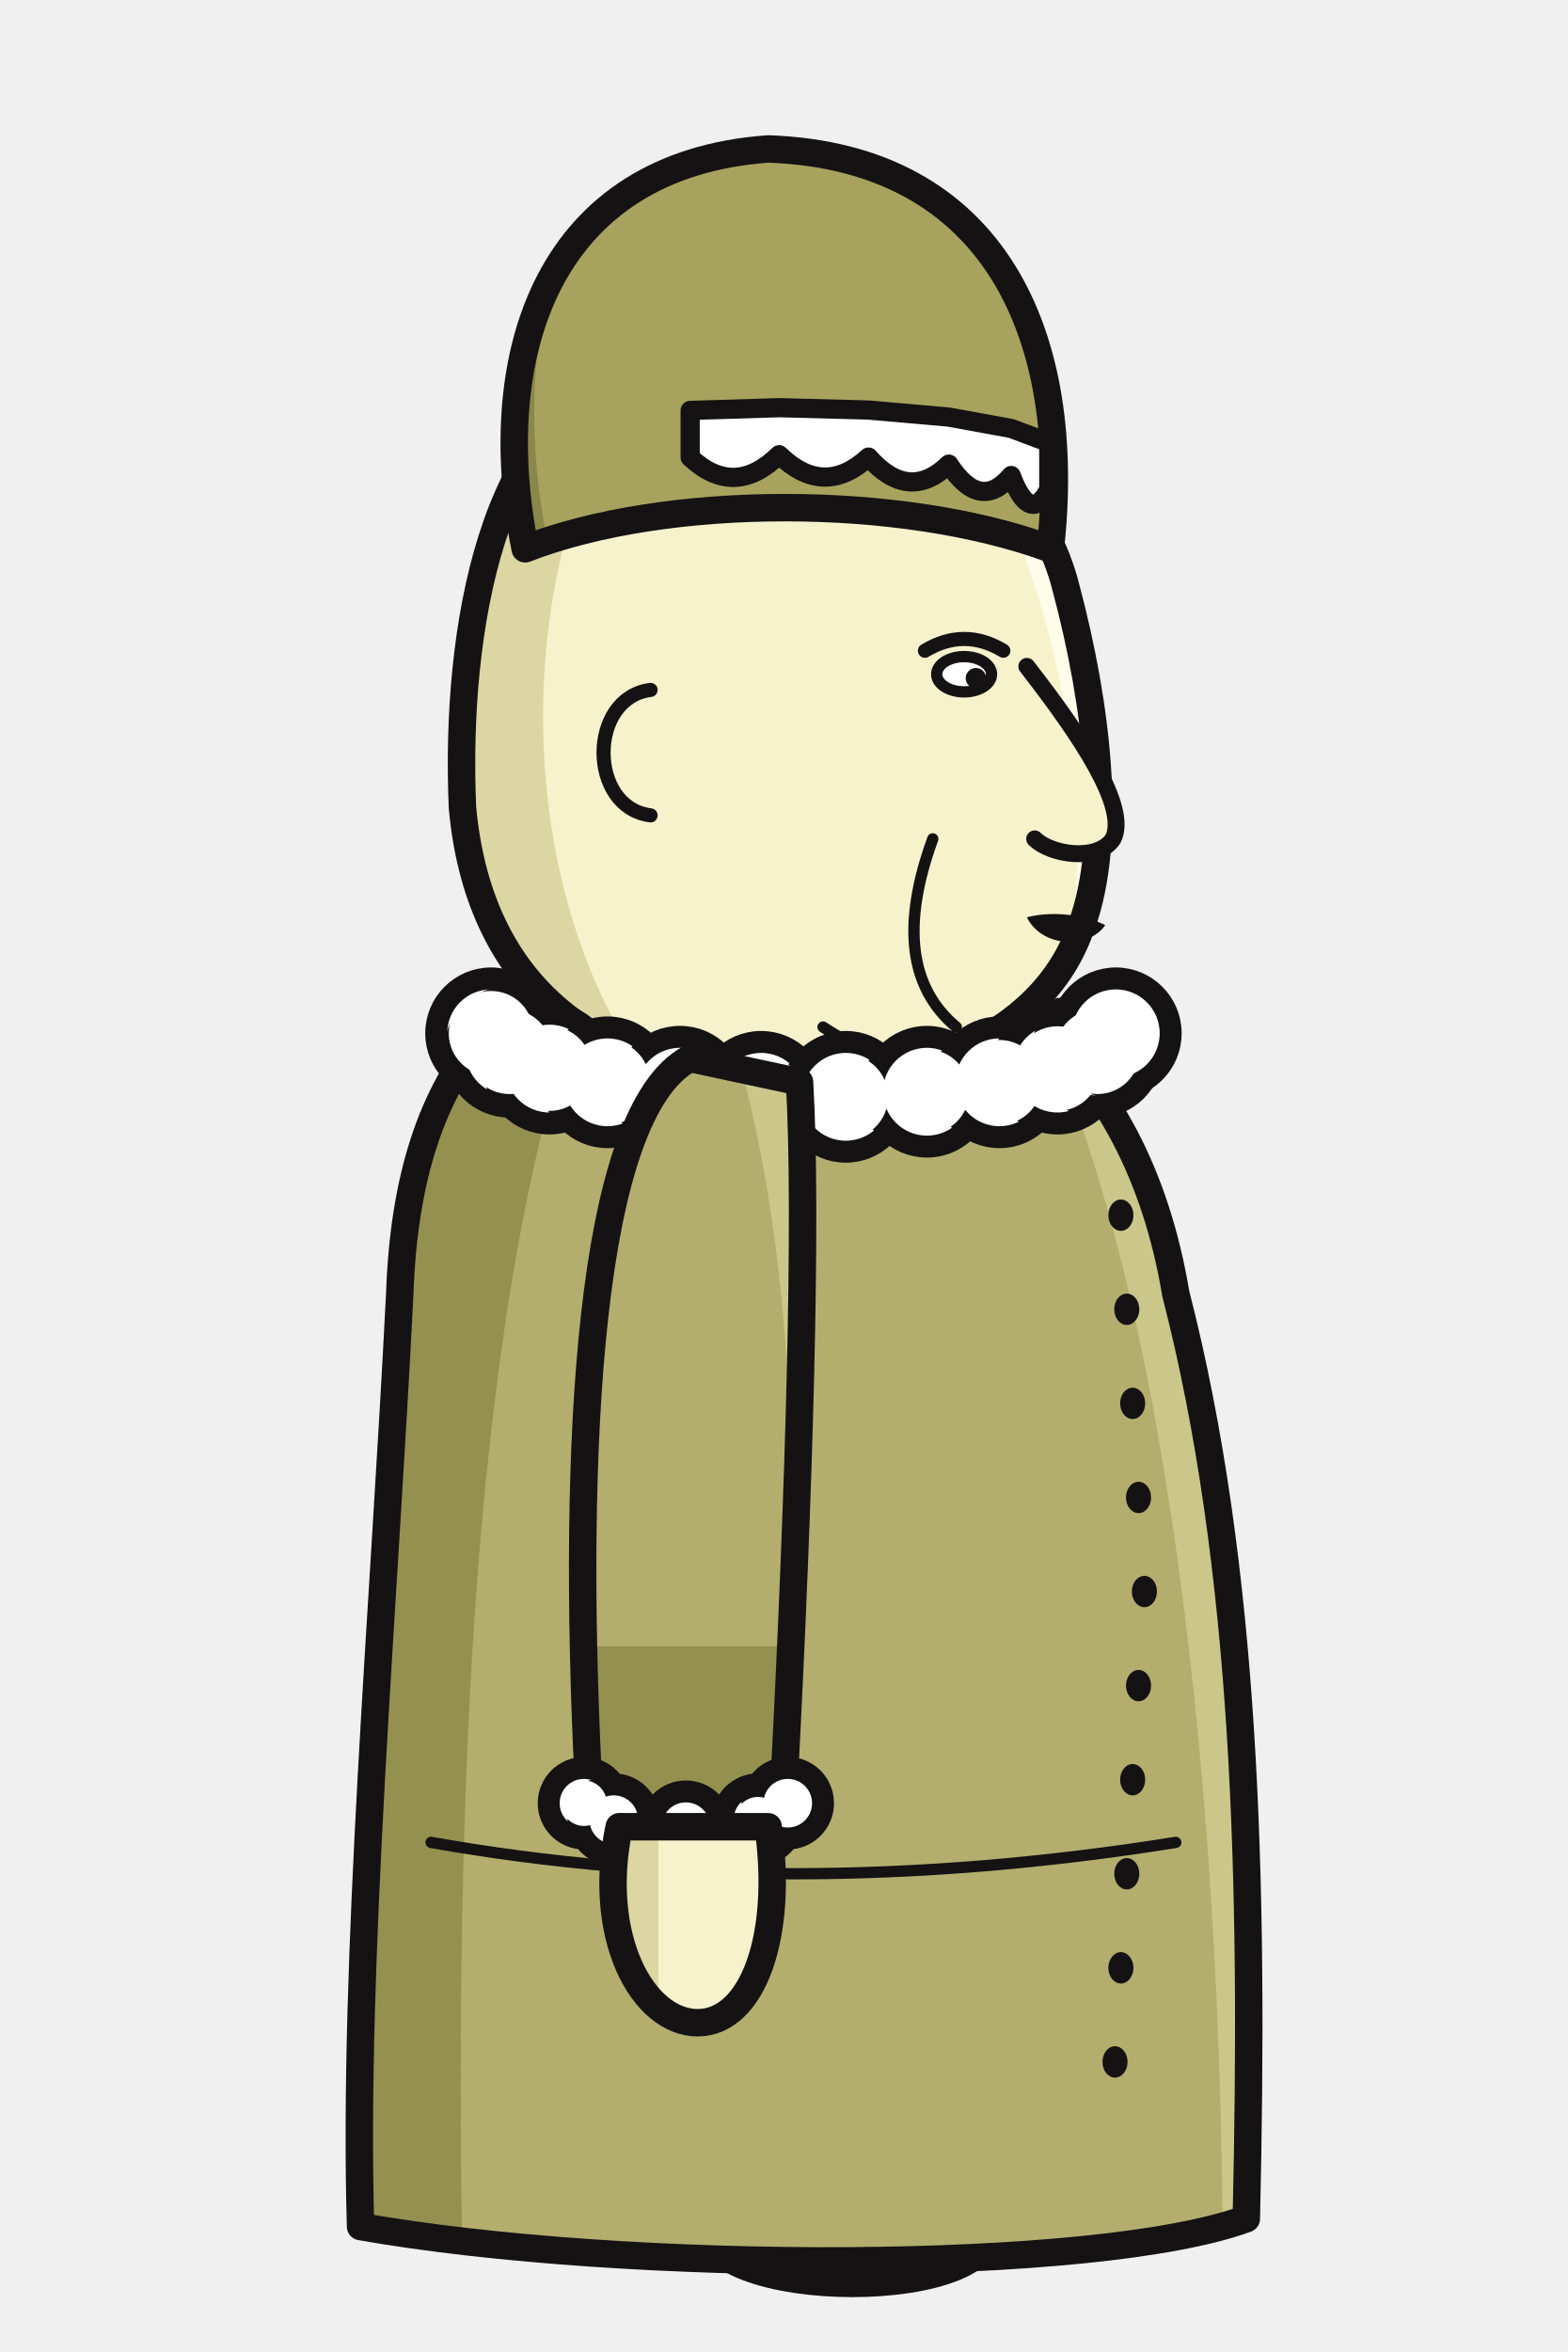
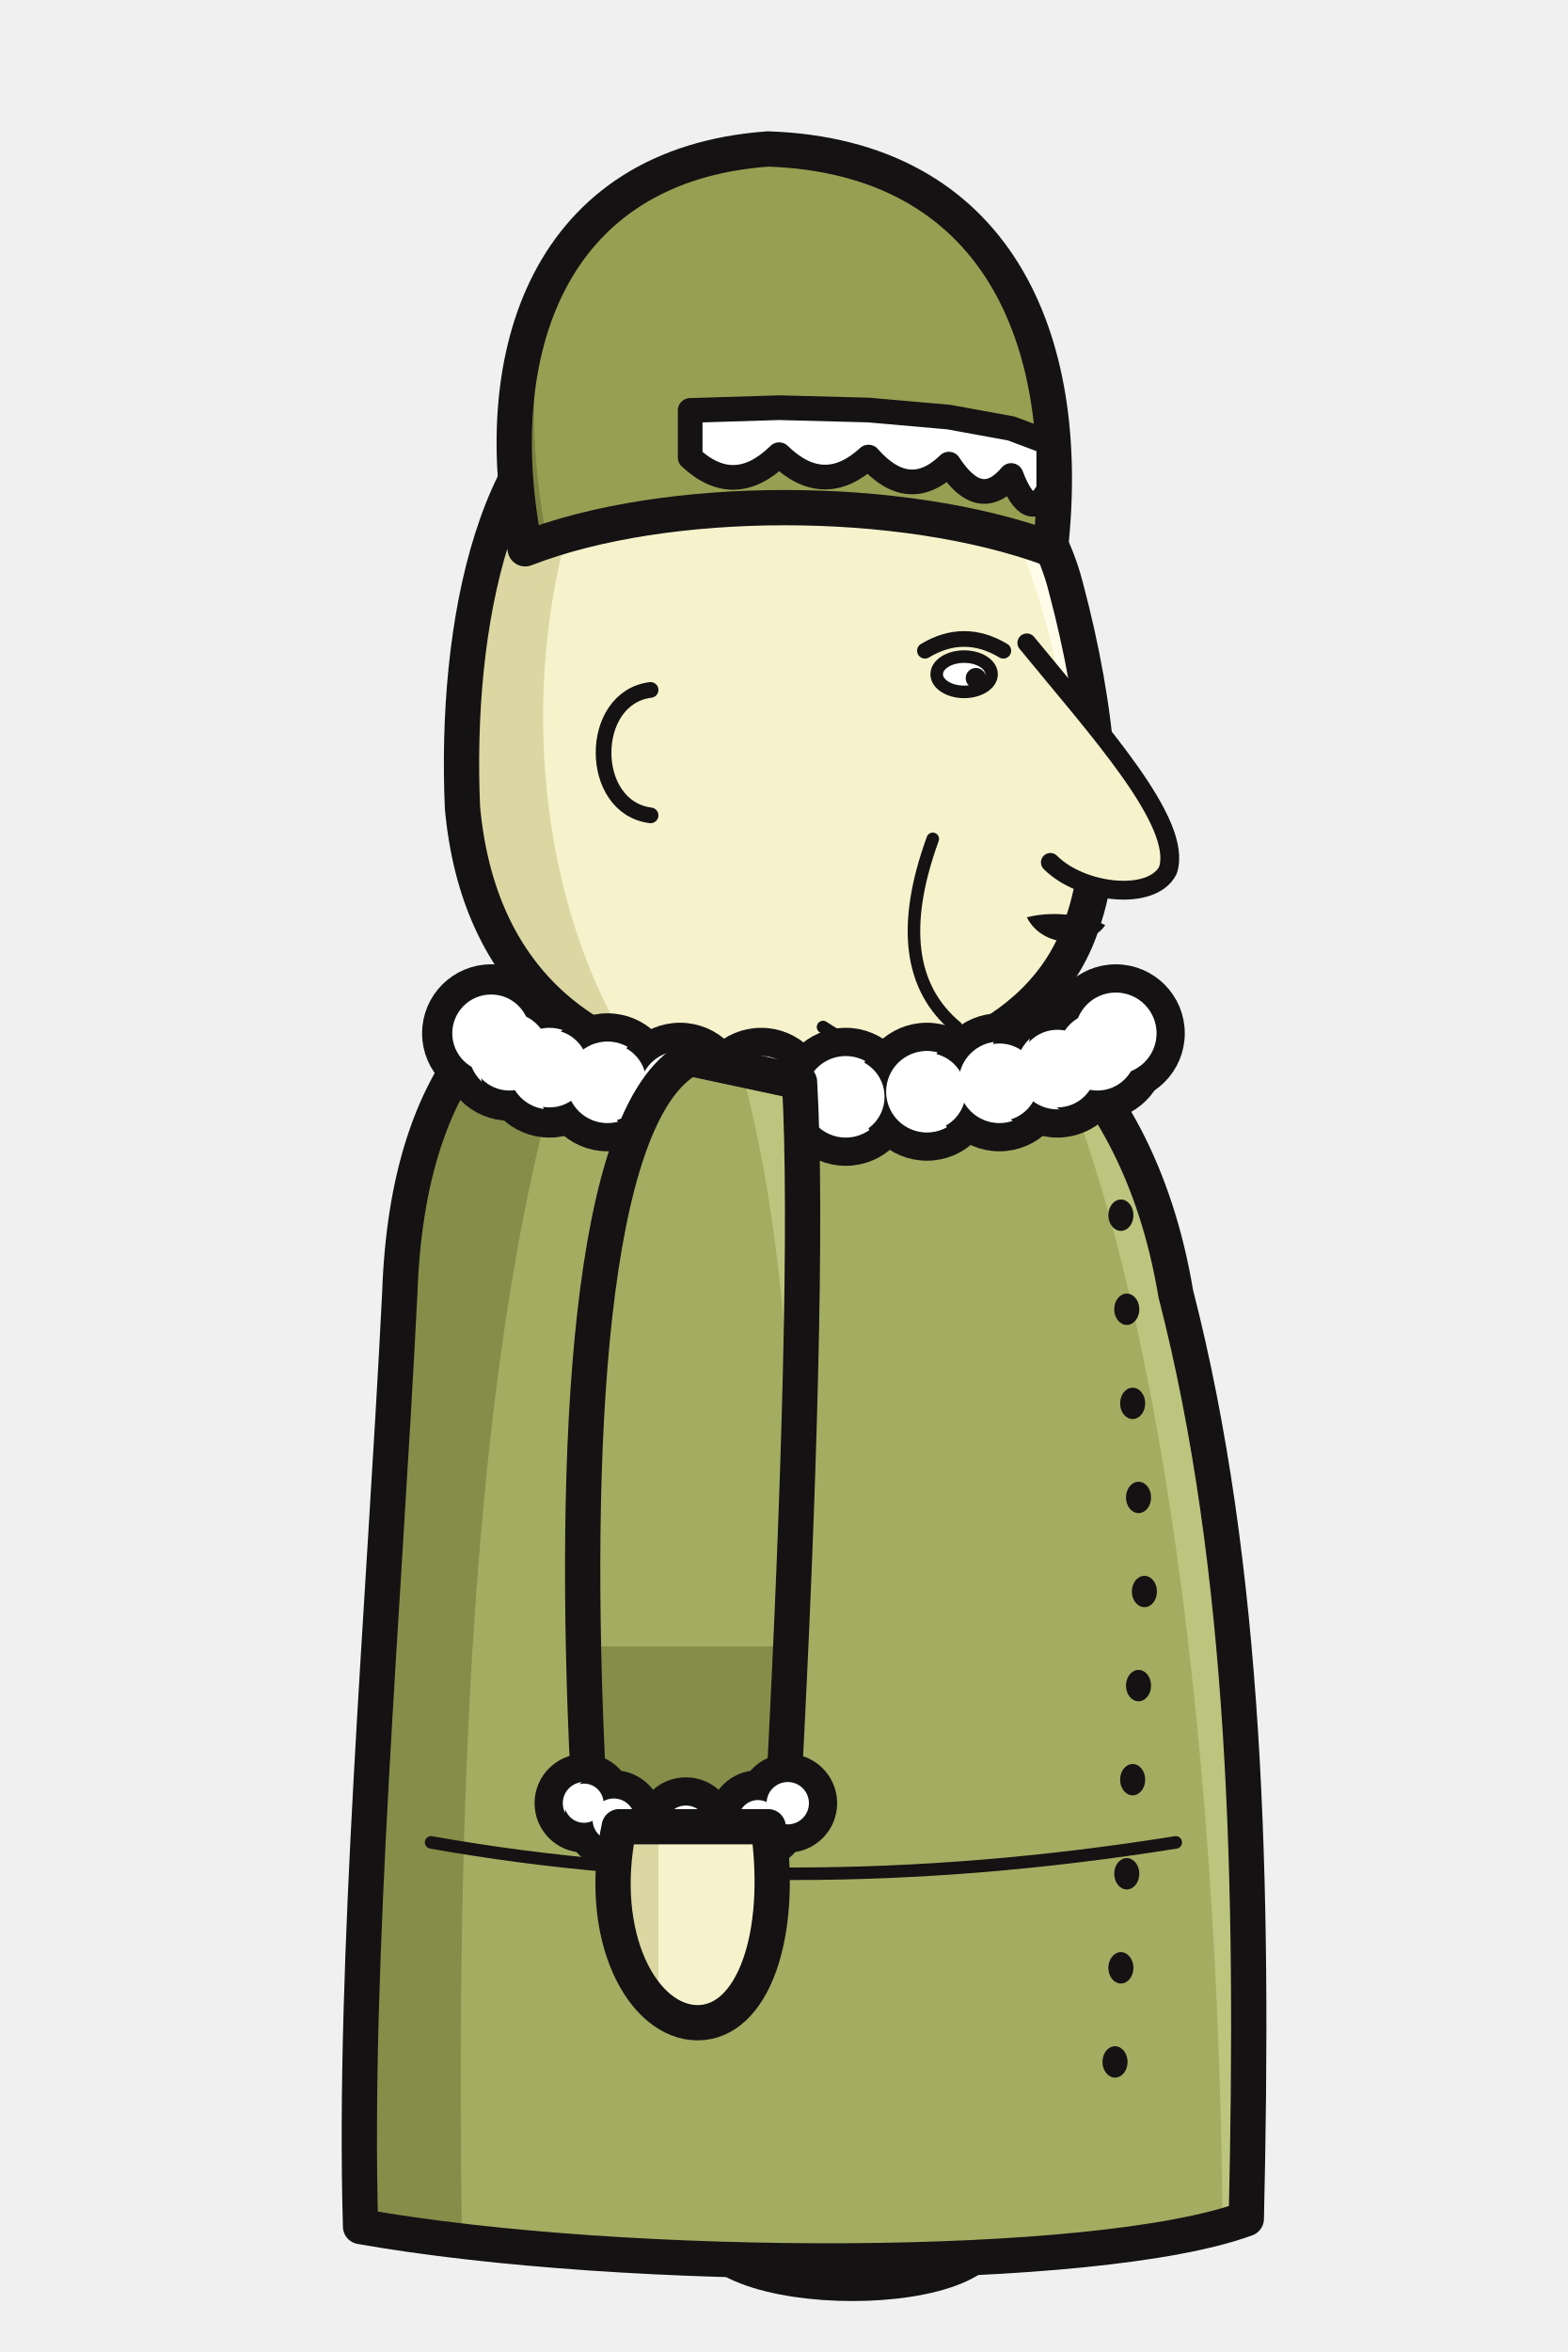
<svg xmlns="http://www.w3.org/2000/svg" width="800" height="1200" viewBox="0 0 400 600">
  <defs>
    <clipPath id="c1">
      <path d="M180,566 C176,588 260,588 252,566 Z" />
    </clipPath>
    <clipPath id="c2">
      <path d="M190,236 C130,240 104,272 102,330 C98,410 90,500 92,568 C160,580 280,580 318,566 C320,480 318,400 300,330 C290,270 250,236 190,236 Z" />
    </clipPath>
    <clipPath id="c3">
      <path d="M160,96 C212,84 262,110 272,150 C280,180 284,214 276,236 C266,266 230,278 196,276 C150,274 122,250 118,206 C116,160 126,106 160,96 Z" />
    </clipPath>
    <clipPath id="c4">
      <path d="M134,140 C124,90 140,42 196,38 C254,40 274,86 268,140 C230,126 170,126 134,140 Z" />
    </clipPath>
    <clipPath id="c5">
      <path d="M176,270 C150,284 146,370 150,452 C154,470 196,472 200,456 C204,380 206,310 204,276 Z" />
    </clipPath>
    <clipPath id="c6">
      <path d="M158,466 C152,494 164,516 178,516 C192,516 200,494 196,466 Z" />
    </clipPath>
  </defs>
  <path d="M180,566 C176,588 260,588 252,566 Z" fill="#3A3330" />
-   <path d="M180,566 C176,588 260,588 252,566 Z" fill="none" stroke="#141213" stroke-width="7.0" stroke-linejoin="round" stroke-linecap="round" />
-   <path d="M190,236 C130,240 104,272 102,330 C98,410 90,500 92,568 C160,580 280,580 318,566 C320,480 318,400 300,330 C290,270 250,236 190,236 Z" fill="#B3AE6E" />
+   <path d="M180,566 C176,588 260,588 252,566 Z" fill="none" stroke="#141213" stroke-width="9.0" stroke-linejoin="round" stroke-linecap="round" />
+   <path d="M190,236 C130,240 104,272 102,330 C98,410 90,500 92,568 C160,580 280,580 318,566 C320,480 318,400 300,330 C290,270 250,236 190,236 Z" fill="#A3AD62" />
  <g clip-path="url(#c2)">
-     <path d="M96,250 L150,250 C120,330 116,460 118,580 L80,580 Z" fill="#949050" />
+     <path d="M96,250 L150,250 C120,330 116,460 118,580 L80,580 Z" fill="#848E48" />
  </g>
  <g clip-path="url(#c2)">
-     <path d="M260,250 C298,320 312,460 312,580 L360,580 L360,240 Z" fill="#CBC78A" />
+     <path d="M260,250 C298,320 312,460 312,580 L360,580 L360,240 Z" fill="#BCC57E" />
  </g>
-   <path d="M190,236 C130,240 104,272 102,330 C98,410 90,500 92,568 C160,580 280,580 318,566 C320,480 318,400 300,330 C290,270 250,236 190,236 Z" fill="none" stroke="#141213" stroke-width="7.0" stroke-linejoin="round" stroke-linecap="round" />
-   <path d="M110,470 Q200,486 300,470" fill="none" stroke="#141213" stroke-width="2.88" stroke-linejoin="round" stroke-linecap="round" />
+   <path d="M190,236 C130,240 104,272 102,330 C98,410 90,500 92,568 C160,580 280,580 318,566 C320,480 318,400 300,330 C290,270 250,236 190,236 Z" fill="none" stroke="#141213" stroke-width="9.0" stroke-linejoin="round" stroke-linecap="round" />
+   <path d="M110,470 Q200,486 300,470" fill="none" stroke="#141213" stroke-width="3.2" stroke-linejoin="round" stroke-linecap="round" />
  <ellipse cx="286.0" cy="310.0" rx="3.2" ry="4.0" fill="#141213" />
  <ellipse cx="287.5" cy="334.0" rx="3.2" ry="4.0" fill="#141213" />
  <ellipse cx="289.0" cy="358.0" rx="3.2" ry="4.0" fill="#141213" />
  <ellipse cx="290.5" cy="382.0" rx="3.2" ry="4.0" fill="#141213" />
  <ellipse cx="292.0" cy="406.0" rx="3.2" ry="4.0" fill="#141213" />
  <ellipse cx="290.5" cy="430.0" rx="3.2" ry="4.0" fill="#141213" />
  <ellipse cx="289.0" cy="454.0" rx="3.2" ry="4.0" fill="#141213" />
  <ellipse cx="287.5" cy="478.0" rx="3.2" ry="4.0" fill="#141213" />
  <ellipse cx="286.0" cy="502.0" rx="3.2" ry="4.0" fill="#141213" />
  <ellipse cx="284.5" cy="526.0" rx="3.2" ry="4.0" fill="#141213" />
  <path d="M160,96 C212,84 262,110 272,150 C280,180 284,214 276,236 C266,266 230,278 196,276 C150,274 122,250 118,206 C116,160 126,106 160,96 Z" fill="#F6F2CC" />
  <g clip-path="url(#c3)">
    <path d="M100,120 L150,120 C130,170 136,240 170,280 L100,280 Z" fill="#DCD6A2" />
  </g>
  <g clip-path="url(#c3)">
    <path d="M240,100 C274,150 284,220 266,276 L300,276 L300,96 Z" fill="#FFFDE9" />
  </g>
-   <path d="M160,96 C212,84 262,110 272,150 C280,180 284,214 276,236 C266,266 230,278 196,276 C150,274 122,250 118,206 C116,160 126,106 160,96 Z" fill="none" stroke="#141213" stroke-width="7.0" stroke-linejoin="round" stroke-linecap="round" />
-   <path d="M166,176 C150,178 150,206 166,208" fill="#F6F2CC" stroke="#141213" stroke-width="3.6" stroke-linejoin="round" stroke-linecap="round" />
-   <ellipse cx="246.0" cy="172.0" rx="7.0" ry="4.5" fill="#FFFFFF" stroke="#141213" stroke-width="2.88" />
+   <path d="M160,96 C212,84 262,110 272,150 C280,180 284,214 276,236 C266,266 230,278 196,276 C150,274 122,250 118,206 C116,160 126,106 160,96 Z" fill="none" stroke="#141213" stroke-width="9.0" stroke-linejoin="round" stroke-linecap="round" />
+   <path d="M166,176 C150,178 150,206 166,208" fill="#F6F2CC" stroke="#141213" stroke-width="4.0" stroke-linejoin="round" stroke-linecap="round" />
+   <ellipse cx="246.0" cy="172.0" rx="7.0" ry="4.5" fill="#FFFFFF" stroke="#141213" stroke-width="3.2" />
  <ellipse cx="249.0" cy="173.0" rx="2.6" ry="2.6" fill="#141213" />
-   <path d="M236,166 Q246,160 256,166" fill="none" stroke="#141213" stroke-width="3.6" stroke-linejoin="round" stroke-linecap="round" />
-   <path d="M262,170 C276,188 288,206 284,214 C280,220 268,218 264,214" fill="#F6F2CC" stroke="#141213" stroke-width="4.32" stroke-linejoin="round" stroke-linecap="round" />
+   <path d="M236,166 Q246,160 256,166" fill="none" stroke="#141213" stroke-width="4.0" stroke-linejoin="round" stroke-linecap="round" />
+   <path d="M262,164 C280,186 302,210 298,222 C294,230 276,228 268,220" fill="#F6F2CC" stroke="#141213" stroke-width="4.8" stroke-linejoin="round" stroke-linecap="round" />
  <path d="M262,234 C270,232 278,234 282,236 C278,242 266,242 262,234 Z" fill="#141213" />
-   <path d="M238,214 C230,236 232,252 244,262 M210,262 Q240,282 270,256" fill="none" stroke="#141213" stroke-width="2.88" stroke-linejoin="round" stroke-linecap="round" />
-   <path d="M134,140 C124,90 140,42 196,38 C254,40 274,86 268,140 C230,126 170,126 134,140 Z" fill="#A7A35E" />
+   <path d="M238,214 C230,236 232,252 244,262 M210,262 Q240,282 270,256" fill="none" stroke="#141213" stroke-width="3.2" stroke-linejoin="round" stroke-linecap="round" />
+   <path d="M134,140 C124,90 140,42 196,38 C254,40 274,86 268,140 C230,126 170,126 134,140 Z" fill="#97A052" />
  <g clip-path="url(#c4)">
-     <path d="M100,40 L150,40 C134,80 134,110 140,140 L100,140 Z" fill="#8A874A" />
+     <path d="M100,40 L150,40 C134,80 134,110 140,140 L100,140 Z" fill="#7A8440" />
  </g>
  <g clip-path="url(#c4)">
    <path d="M236,44 C266,80 272,110 266,140 L300,140 L300,40 Z" fill="#BFBB74" />
  </g>
-   <path d="M134,140 C124,90 140,42 196,38 C254,40 274,86 268,140 C230,126 170,126 134,140 Z" fill="none" stroke="#141213" stroke-width="7.0" stroke-linejoin="round" stroke-linecap="round" />
-   <path d="M176.1,104.7 L198.8,104.0 L221.6,104.6 L242.1,106.4 L258.0,109.3 L267.6,112.9 L267.6,124.9 Q262.8,133.9 258.0,121.3 Q250.1,130.7 242.1,118.4 Q231.9,128.3 221.6,116.6 Q210.2,127.1 198.8,116.0 Q187.4,127.2 176.1,116.7 Z" fill="#FFFFFF" stroke="#141213" stroke-width="4.9" stroke-linejoin="round" stroke-linecap="round" />
-   <ellipse cx="125.3" cy="263.6" rx="14.0" ry="14.0" fill="#FFFFFF" stroke="#141213" stroke-width="5.6" />
-   <ellipse cx="130.0" cy="268.3" rx="14.0" ry="14.0" fill="#FFFFFF" stroke="#141213" stroke-width="5.6" />
-   <ellipse cx="140.2" cy="272.6" rx="14.0" ry="14.0" fill="#FFFFFF" stroke="#141213" stroke-width="5.6" />
-   <ellipse cx="155.0" cy="276.1" rx="14.0" ry="14.0" fill="#FFFFFF" stroke="#141213" stroke-width="5.6" />
-   <ellipse cx="173.5" cy="278.5" rx="14.0" ry="14.0" fill="#FFFFFF" stroke="#141213" stroke-width="5.6" />
-   <ellipse cx="194.2" cy="279.8" rx="14.0" ry="14.0" fill="#FFFFFF" stroke="#141213" stroke-width="5.6" />
-   <ellipse cx="215.8" cy="279.8" rx="14.0" ry="14.0" fill="#FFFFFF" stroke="#141213" stroke-width="5.6" />
-   <ellipse cx="236.5" cy="278.5" rx="14.0" ry="14.0" fill="#FFFFFF" stroke="#141213" stroke-width="5.6" />
-   <ellipse cx="255.0" cy="276.1" rx="14.0" ry="14.0" fill="#FFFFFF" stroke="#141213" stroke-width="5.6" />
-   <ellipse cx="269.8" cy="272.6" rx="14.0" ry="14.0" fill="#FFFFFF" stroke="#141213" stroke-width="5.6" />
-   <ellipse cx="280.0" cy="268.3" rx="14.0" ry="14.0" fill="#FFFFFF" stroke="#141213" stroke-width="5.6" />
-   <ellipse cx="284.7" cy="263.6" rx="14.0" ry="14.0" fill="#FFFFFF" stroke="#141213" stroke-width="5.6" />
-   <ellipse cx="125.3" cy="263.6" rx="10.8" ry="10.8" fill="#FFFFFF" />
-   <ellipse cx="130.0" cy="268.3" rx="10.8" ry="10.8" fill="#FFFFFF" />
-   <ellipse cx="140.2" cy="272.6" rx="10.8" ry="10.8" fill="#FFFFFF" />
-   <ellipse cx="155.0" cy="276.1" rx="10.8" ry="10.8" fill="#FFFFFF" />
-   <ellipse cx="173.5" cy="278.5" rx="10.8" ry="10.8" fill="#FFFFFF" />
-   <ellipse cx="194.2" cy="279.8" rx="10.8" ry="10.8" fill="#FFFFFF" />
-   <ellipse cx="215.8" cy="279.8" rx="10.8" ry="10.8" fill="#FFFFFF" />
-   <ellipse cx="236.5" cy="278.5" rx="10.8" ry="10.8" fill="#FFFFFF" />
-   <ellipse cx="255.0" cy="276.1" rx="10.8" ry="10.8" fill="#FFFFFF" />
-   <ellipse cx="269.8" cy="272.6" rx="10.8" ry="10.8" fill="#FFFFFF" />
-   <ellipse cx="280.0" cy="268.3" rx="10.8" ry="10.8" fill="#FFFFFF" />
-   <ellipse cx="284.7" cy="263.6" rx="10.8" ry="10.8" fill="#FFFFFF" />
-   <path d="M176,270 C150,284 146,370 150,452 C154,470 196,472 200,456 C204,380 206,310 204,276 Z" fill="#B3AE6E" />
+   <path d="M134,140 C124,90 140,42 196,38 C254,40 274,86 268,140 C230,126 170,126 134,140 Z" fill="none" stroke="#141213" stroke-width="9.0" stroke-linejoin="round" stroke-linecap="round" />
+   <path d="M176.1,104.7 L198.8,104.0 L221.6,104.6 L242.1,106.4 L258.0,109.3 L267.6,112.9 L267.6,124.9 Q262.8,133.9 258.0,121.3 Q250.1,130.7 242.1,118.4 Q231.9,128.3 221.6,116.6 Q210.2,127.1 198.8,116.0 Q187.4,127.2 176.1,116.7 Z" fill="#FFFFFF" stroke="#141213" stroke-width="6.3" stroke-linejoin="round" stroke-linecap="round" />
+   <ellipse cx="125.3" cy="263.6" rx="14.0" ry="14.0" fill="#FFFFFF" stroke="#141213" stroke-width="7.2" />
+   <ellipse cx="130.0" cy="268.3" rx="14.0" ry="14.0" fill="#FFFFFF" stroke="#141213" stroke-width="7.2" />
+   <ellipse cx="140.2" cy="272.6" rx="14.0" ry="14.0" fill="#FFFFFF" stroke="#141213" stroke-width="7.2" />
+   <ellipse cx="155.0" cy="276.1" rx="14.0" ry="14.0" fill="#FFFFFF" stroke="#141213" stroke-width="7.2" />
+   <ellipse cx="173.5" cy="278.5" rx="14.0" ry="14.0" fill="#FFFFFF" stroke="#141213" stroke-width="7.2" />
+   <ellipse cx="194.2" cy="279.8" rx="14.0" ry="14.0" fill="#FFFFFF" stroke="#141213" stroke-width="7.2" />
+   <ellipse cx="215.8" cy="279.8" rx="14.0" ry="14.0" fill="#FFFFFF" stroke="#141213" stroke-width="7.2" />
+   <ellipse cx="236.5" cy="278.5" rx="14.0" ry="14.0" fill="#FFFFFF" stroke="#141213" stroke-width="7.2" />
+   <ellipse cx="255.0" cy="276.1" rx="14.0" ry="14.0" fill="#FFFFFF" stroke="#141213" stroke-width="7.2" />
+   <ellipse cx="269.8" cy="272.6" rx="14.0" ry="14.0" fill="#FFFFFF" stroke="#141213" stroke-width="7.2" />
+   <ellipse cx="280.0" cy="268.3" rx="14.0" ry="14.0" fill="#FFFFFF" stroke="#141213" stroke-width="7.2" />
+   <ellipse cx="284.7" cy="263.6" rx="14.0" ry="14.0" fill="#FFFFFF" stroke="#141213" stroke-width="7.2" />
+   <ellipse cx="125.3" cy="263.6" rx="9.9" ry="9.9" fill="#FFFFFF" />
+   <ellipse cx="130.0" cy="268.3" rx="9.9" ry="9.9" fill="#FFFFFF" />
+   <ellipse cx="140.2" cy="272.6" rx="9.9" ry="9.9" fill="#FFFFFF" />
+   <ellipse cx="155.0" cy="276.1" rx="9.9" ry="9.9" fill="#FFFFFF" />
+   <ellipse cx="173.5" cy="278.5" rx="9.9" ry="9.9" fill="#FFFFFF" />
+   <ellipse cx="194.2" cy="279.8" rx="9.9" ry="9.9" fill="#FFFFFF" />
+   <ellipse cx="215.8" cy="279.8" rx="9.9" ry="9.9" fill="#FFFFFF" />
+   <ellipse cx="236.5" cy="278.5" rx="9.9" ry="9.9" fill="#FFFFFF" />
+   <ellipse cx="255.0" cy="276.1" rx="9.9" ry="9.9" fill="#FFFFFF" />
+   <ellipse cx="269.8" cy="272.6" rx="9.9" ry="9.9" fill="#FFFFFF" />
+   <ellipse cx="280.0" cy="268.3" rx="9.9" ry="9.9" fill="#FFFFFF" />
+   <ellipse cx="284.7" cy="263.6" rx="9.9" ry="9.9" fill="#FFFFFF" />
+   <path d="M176,270 C150,284 146,370 150,452 C154,470 196,472 200,456 C204,380 206,310 204,276 Z" fill="#A3AD62" />
  <g clip-path="url(#c5)">
-     <path d="M140,420 L220,420 L220,480 L140,480 Z" fill="#949050" />
+     <path d="M140,420 L220,420 L220,480 L140,480 Z" fill="#848E48" />
  </g>
  <g clip-path="url(#c5)">
-     <path d="M190,276 C204,330 204,400 200,460 L230,460 L230,270 Z" fill="#CBC78A" />
+     <path d="M190,276 C204,330 204,400 200,460 L230,460 L230,270 Z" fill="#BCC57E" />
  </g>
-   <path d="M176,270 C150,284 146,370 150,452 C154,470 196,472 200,456 C204,380 206,310 204,276 Z" fill="none" stroke="#141213" stroke-width="7.0" stroke-linejoin="round" stroke-linecap="round" />
-   <ellipse cx="149.0" cy="460.0" rx="9.0" ry="9.0" fill="#FFFFFF" stroke="#141213" stroke-width="5.6" />
-   <ellipse cx="156.6" cy="464.2" rx="9.0" ry="9.0" fill="#FFFFFF" stroke="#141213" stroke-width="5.6" />
-   <ellipse cx="175.0" cy="466.0" rx="9.0" ry="9.0" fill="#FFFFFF" stroke="#141213" stroke-width="5.6" />
-   <ellipse cx="193.4" cy="464.2" rx="9.0" ry="9.0" fill="#FFFFFF" stroke="#141213" stroke-width="5.6" />
-   <ellipse cx="201.0" cy="460.0" rx="9.0" ry="9.0" fill="#FFFFFF" stroke="#141213" stroke-width="5.6" />
-   <ellipse cx="149.0" cy="460.0" rx="5.8" ry="5.8" fill="#FFFFFF" />
-   <ellipse cx="156.6" cy="464.2" rx="5.8" ry="5.8" fill="#FFFFFF" />
-   <ellipse cx="175.0" cy="466.0" rx="5.8" ry="5.8" fill="#FFFFFF" />
-   <ellipse cx="193.4" cy="464.2" rx="5.8" ry="5.8" fill="#FFFFFF" />
-   <ellipse cx="201.0" cy="460.0" rx="5.8" ry="5.8" fill="#FFFFFF" />
+   <path d="M176,270 C150,284 146,370 150,452 C154,470 196,472 200,456 C204,380 206,310 204,276 Z" fill="none" stroke="#141213" stroke-width="9.0" stroke-linejoin="round" stroke-linecap="round" />
+   <ellipse cx="149.0" cy="460.0" rx="9.0" ry="9.0" fill="#FFFFFF" stroke="#141213" stroke-width="7.2" />
+   <ellipse cx="156.6" cy="464.2" rx="9.0" ry="9.0" fill="#FFFFFF" stroke="#141213" stroke-width="7.2" />
+   <ellipse cx="175.0" cy="466.0" rx="9.0" ry="9.0" fill="#FFFFFF" stroke="#141213" stroke-width="7.2" />
+   <ellipse cx="193.4" cy="464.2" rx="9.0" ry="9.0" fill="#FFFFFF" stroke="#141213" stroke-width="7.2" />
+   <ellipse cx="201.0" cy="460.0" rx="9.0" ry="9.0" fill="#FFFFFF" stroke="#141213" stroke-width="7.2" />
+   <ellipse cx="149.0" cy="460.0" rx="5.0" ry="5.0" fill="#FFFFFF" />
+   <ellipse cx="156.6" cy="464.2" rx="5.0" ry="5.0" fill="#FFFFFF" />
+   <ellipse cx="175.0" cy="466.0" rx="5.0" ry="5.0" fill="#FFFFFF" />
+   <ellipse cx="193.4" cy="464.2" rx="5.0" ry="5.0" fill="#FFFFFF" />
+   <ellipse cx="201.0" cy="460.0" rx="5.0" ry="5.0" fill="#FFFFFF" />
  <path d="M158,466 C152,494 164,516 178,516 C192,516 200,494 196,466 Z" fill="#F6F2CC" />
  <g clip-path="url(#c6)">
    <path d="M140,460 L168,460 L168,520 L140,520 Z" fill="#DCD6A2" />
  </g>
-   <path d="M158,466 C152,494 164,516 178,516 C192,516 200,494 196,466 Z" fill="none" stroke="#141213" stroke-width="7.0" stroke-linejoin="round" stroke-linecap="round" />
+   <path d="M158,466 C152,494 164,516 178,516 C192,516 200,494 196,466 Z" fill="none" stroke="#141213" stroke-width="9.0" stroke-linejoin="round" stroke-linecap="round" />
</svg>
